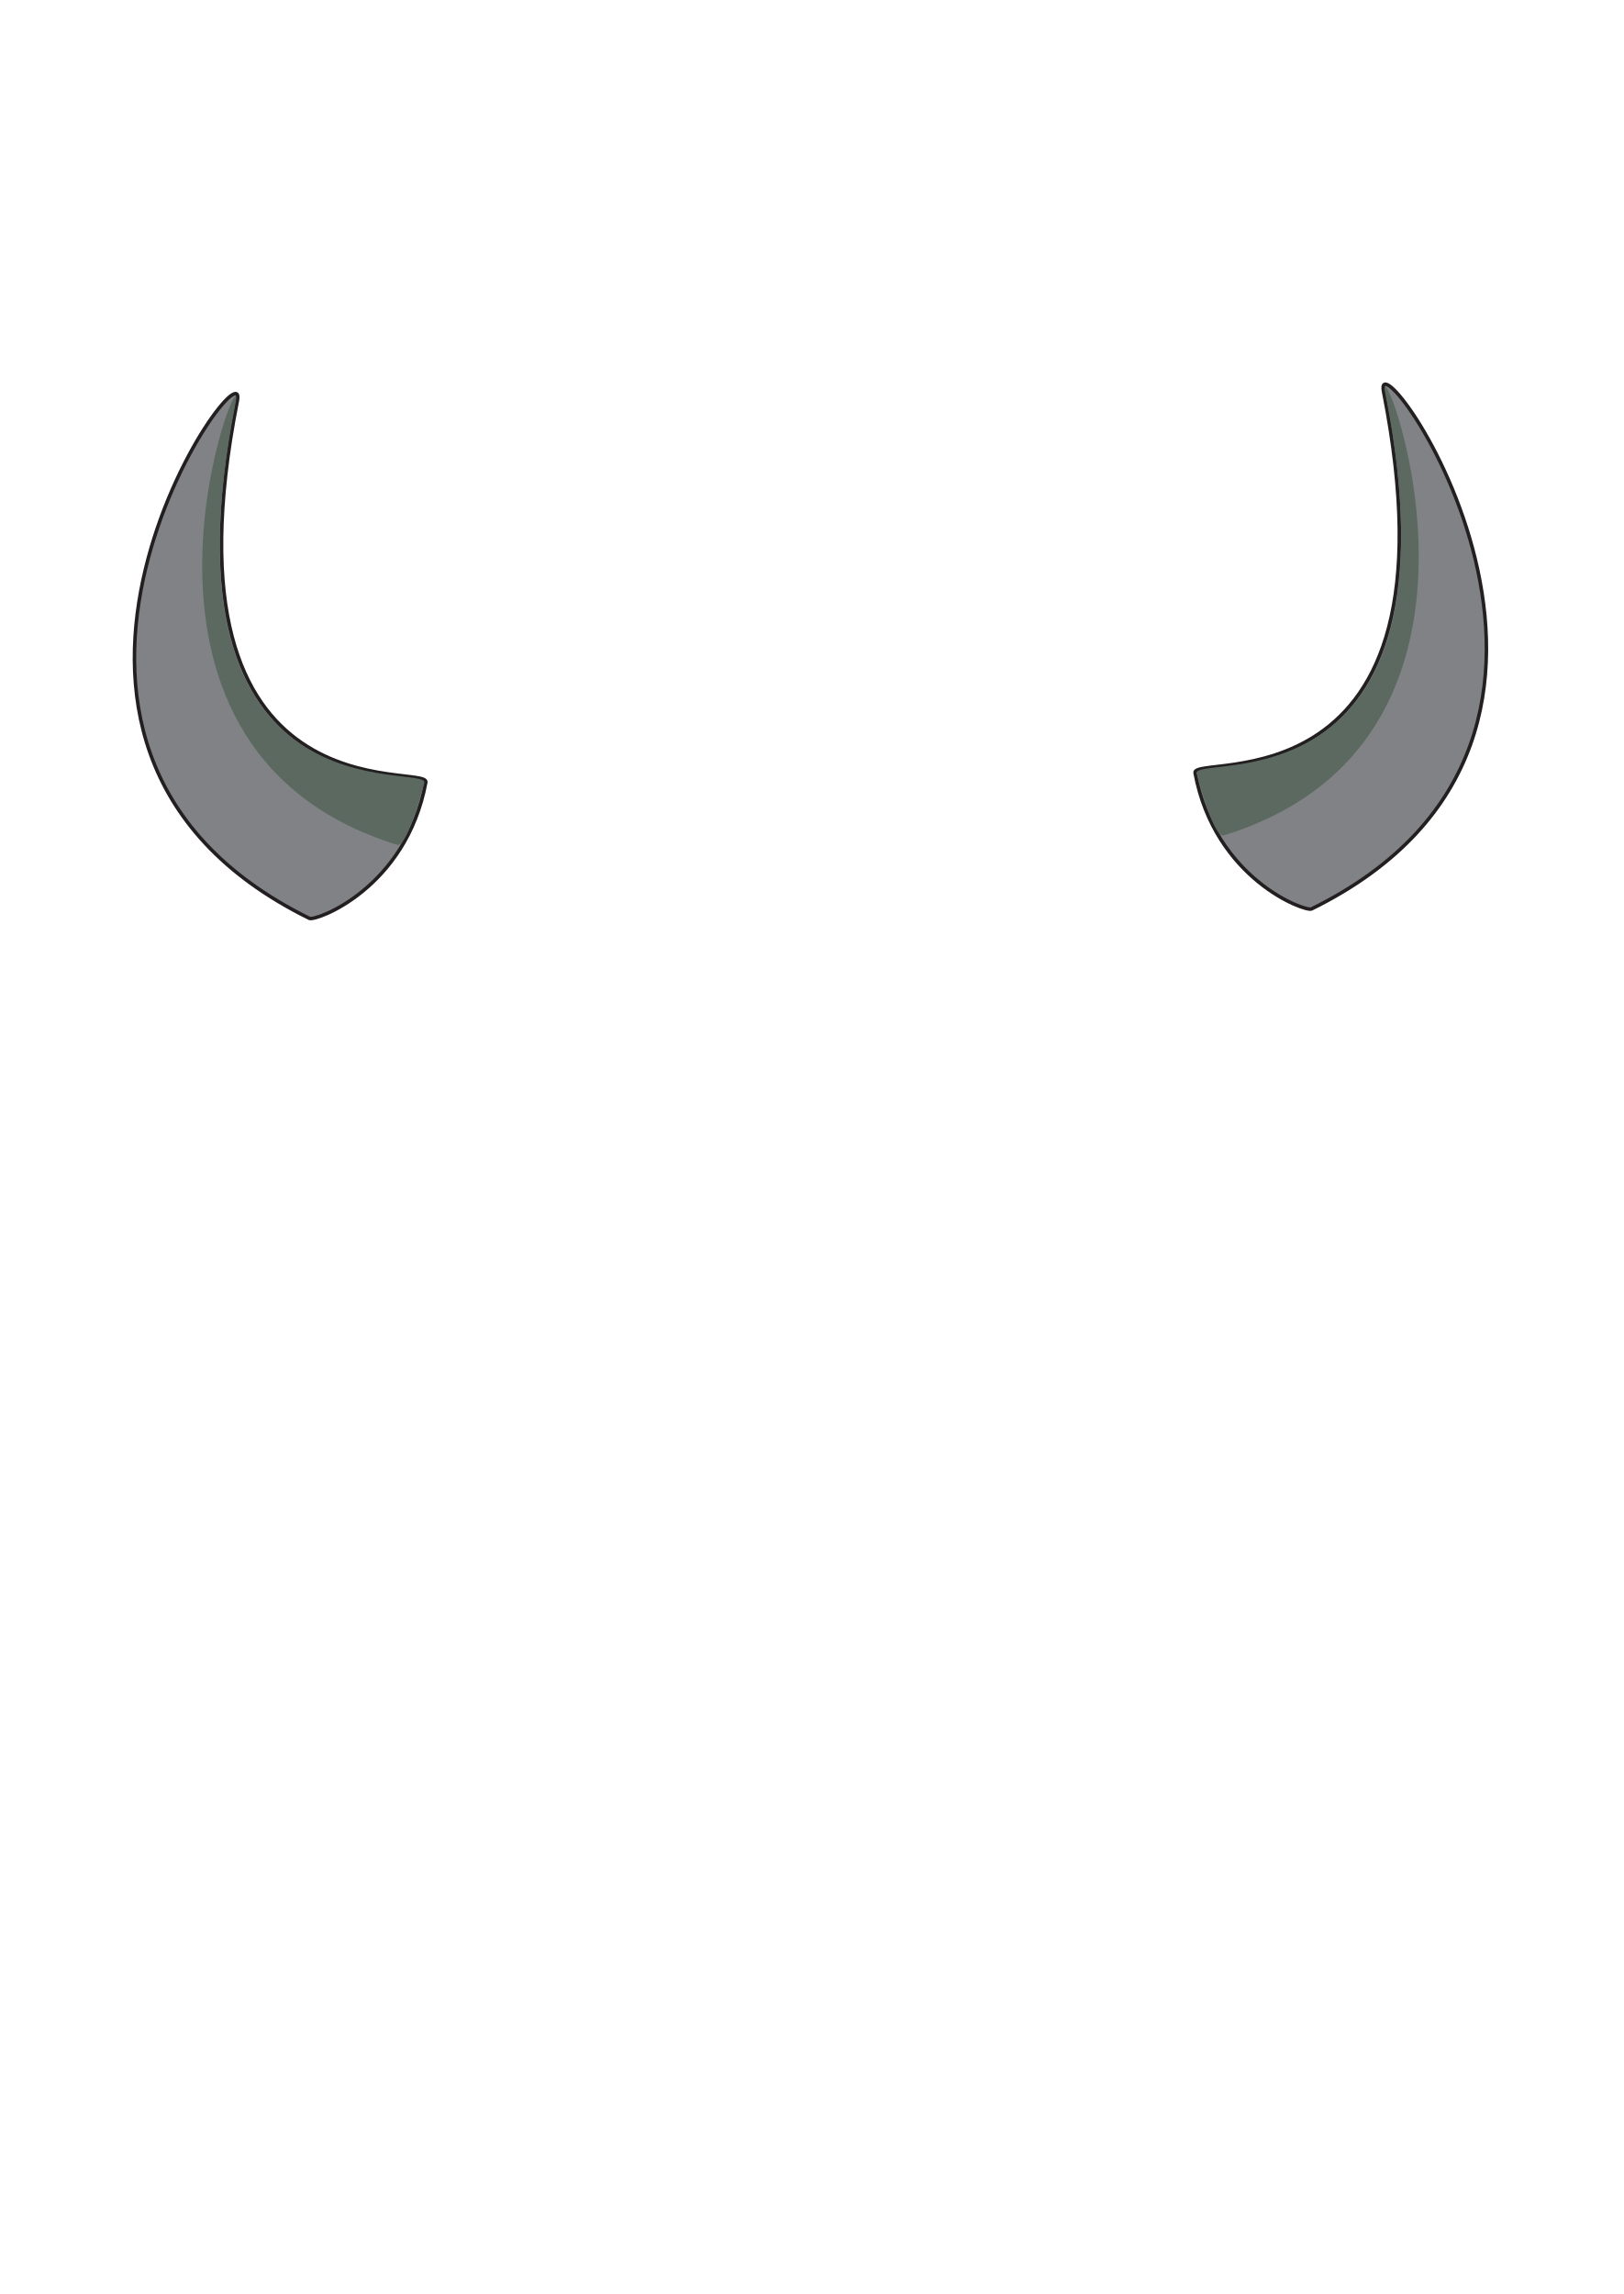
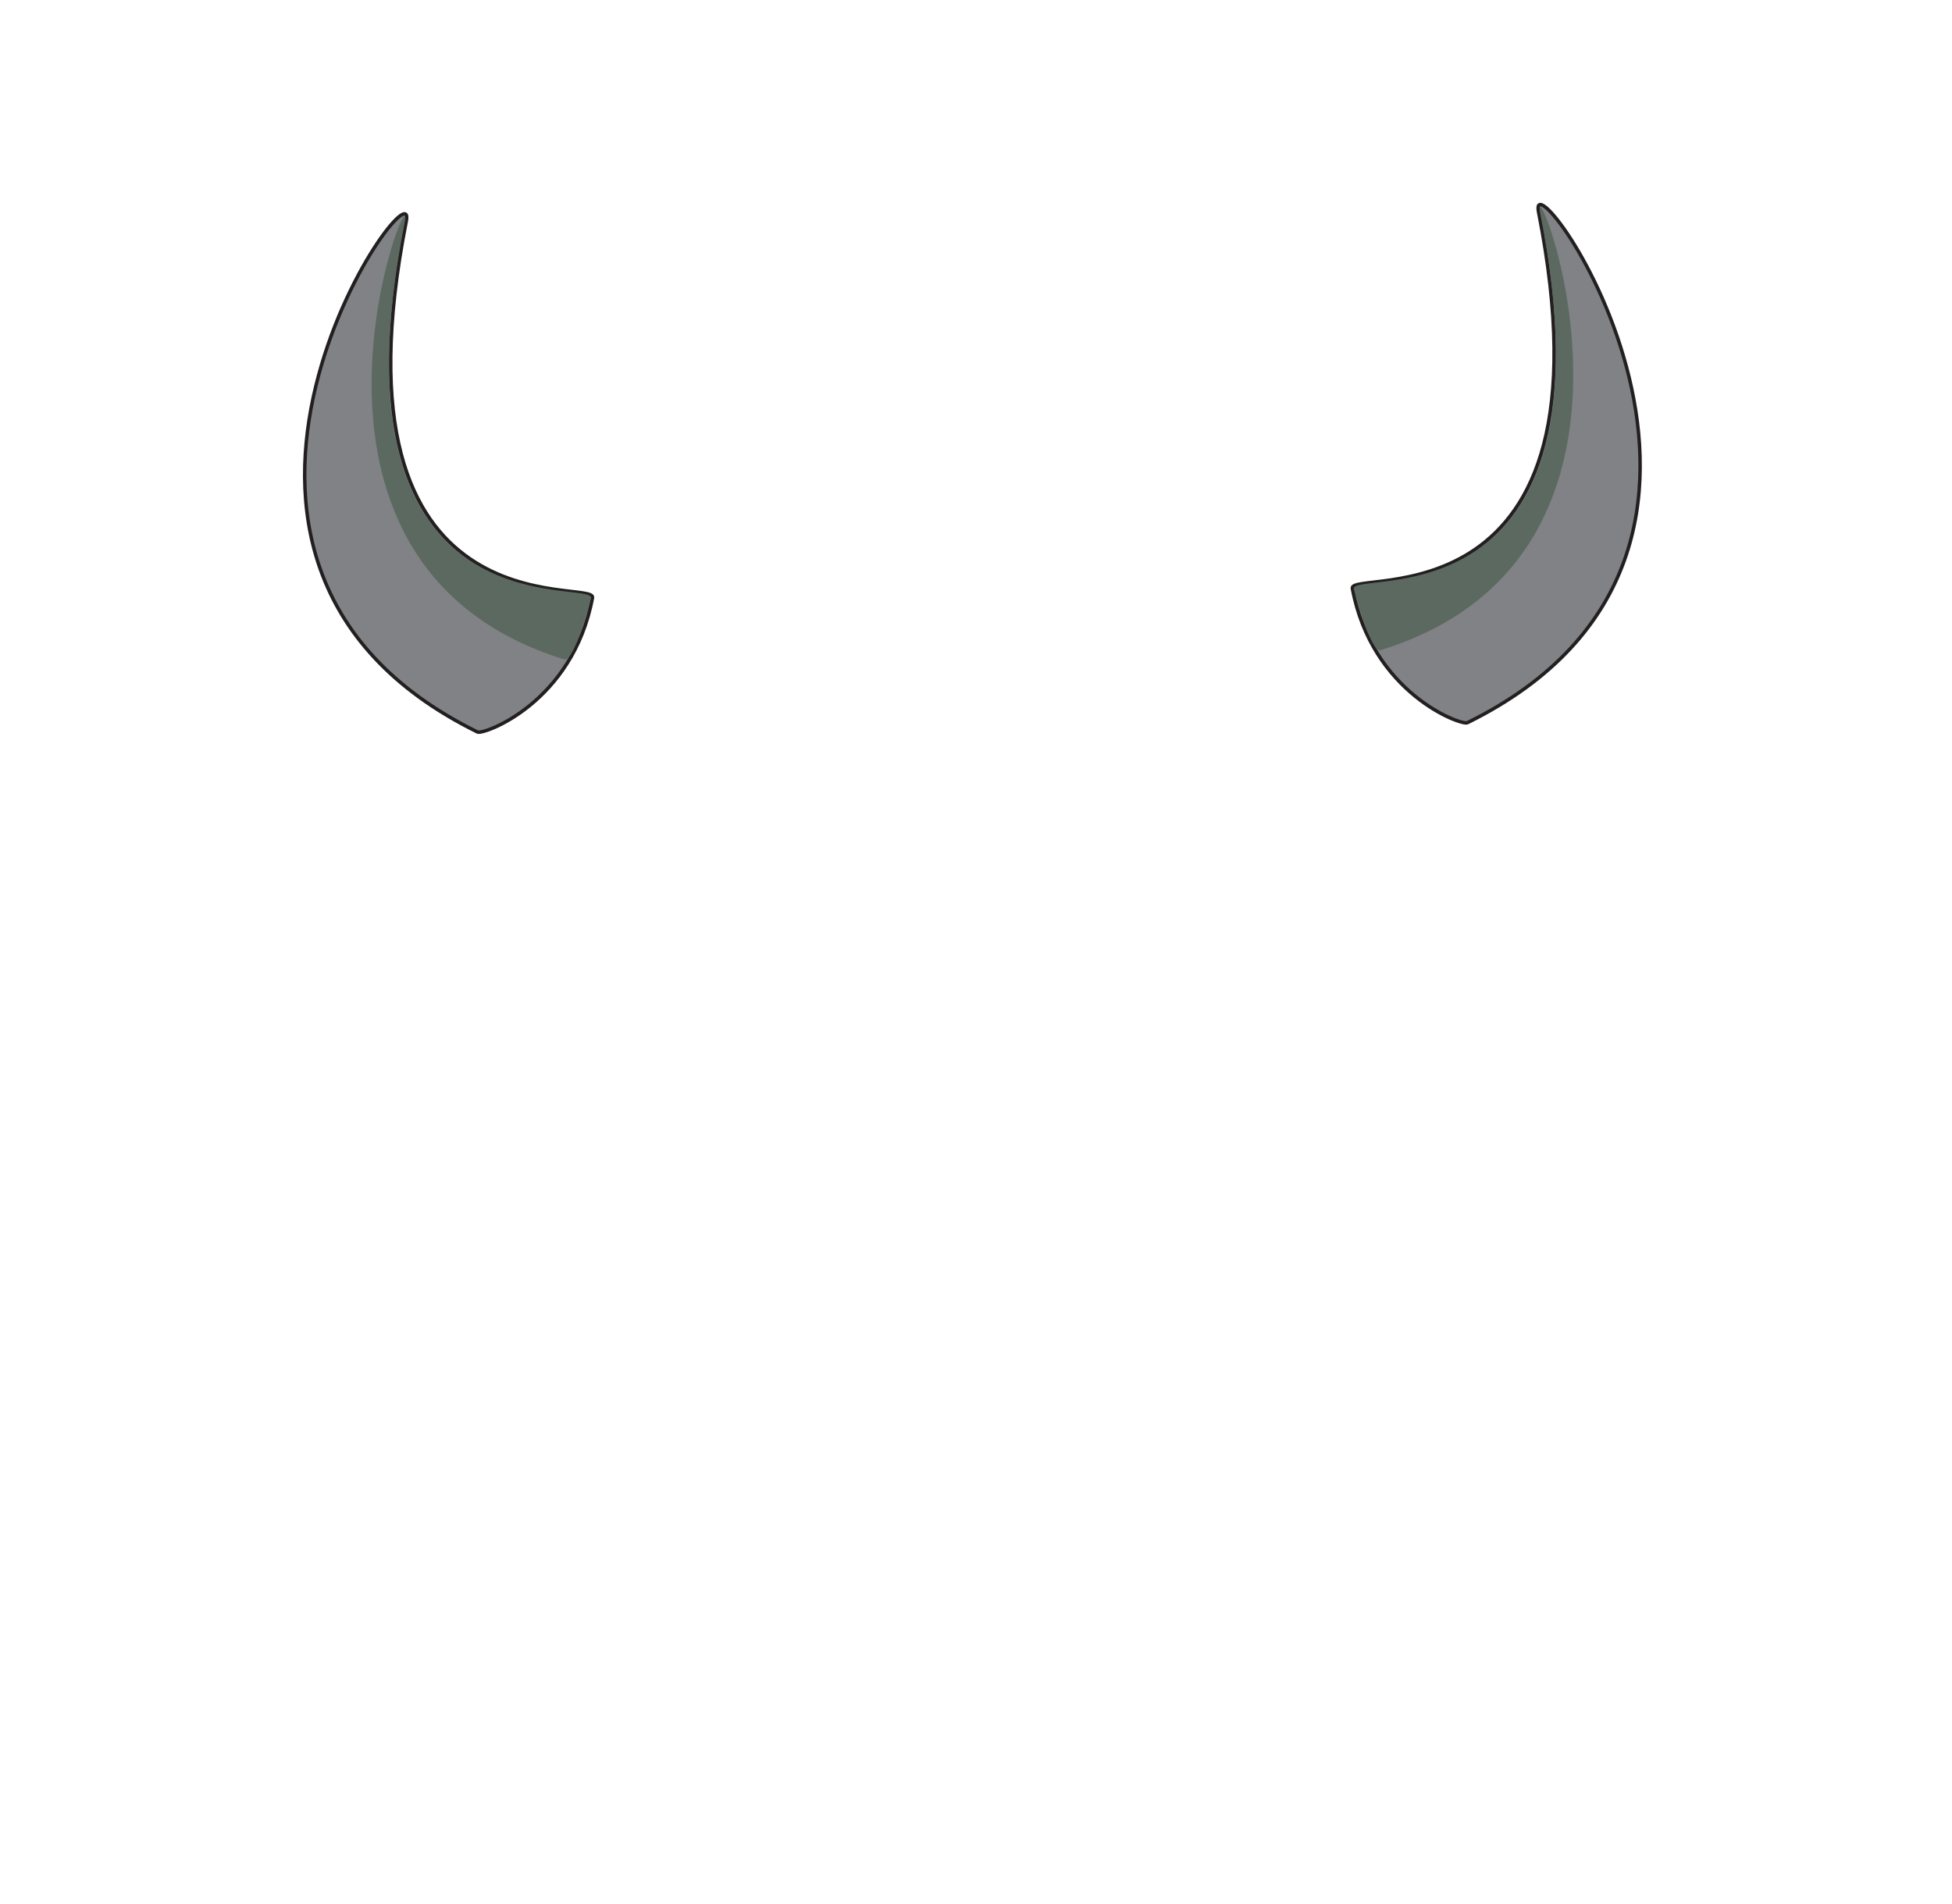
- <svg xmlns="http://www.w3.org/2000/svg" width="464.19" height="655.94" viewBox="0 0 464.19 655.94">
+ <svg xmlns="http://www.w3.org/2000/svg" width="565.11" height="551.24" viewBox="0 0 565.11 551.24">
  <defs>
    <style>
-       .cls-1 {
-         fill: #231f20;
+       .cls-1, .cls-2 {
+         fill: none;
      }

-       .cls-2 {
-         fill: #808285;
+       .cls-1, .cls-2, .cls-3 {
        stroke: #231f20;
        stroke-miterlimit: 10;
      }

+       .cls-1 {
+         stroke-width: 0px;
+       }
+ 
+       .cls-2 {
+         stroke-width: 0.01px;
+       }
+ 
      .cls-3 {
+         fill: #808285;
+       }
+ 
+       .cls-4 {
        fill: #5c6960;
      }
    </style>
  </defs>
-   <g id="Layer_185" data-name="Layer 185">
-     <path class="cls-1" d="M470,86.44a0,0,0,0,0,0,0,0,0,0,0,0,0,0Z" transform="translate(-5.8 -86.41)" />
-     <path class="cls-1" d="M5.81,742.35s0,0,0,0,0,0,0,0Z" transform="translate(-5.8 -86.41)" />
+   <g id="Layer_115" data-name="Layer 115">
+     <circle class="cls-1" cx="565.05" cy="0.06" r="0.06" />
+     <ellipse class="cls-2" cx="0.03" cy="550.79" rx="0.02" ry="0.45" />
  </g>
  <g id="viking_horns" data-name="viking horns">
-     <path id="left_horn" data-name="left horn" class="cls-2" d="M127.57,310.1c1.08-5.84-77.79,12.08-53.91-109,3.83-19.41-80.68,98,20.61,147.9C96,349.88,121.9,340.53,127.57,310.1Z" transform="translate(-5.8 -86.41)" />
-     <path id="left_shadow" data-name="left shadow" class="cls-3" d="M127.13,310.32c1.66-6.09-77.93,12.54-54-108.49,3.82-19.4-44.56,98,46.21,126.13C121.08,328.51,123.8,322.5,127.13,310.32Z" transform="translate(-5.8 -86.41)" />
-     <path id="right_horn" data-name="right horn" class="cls-2" d="M347.55,307.41c-1.09-5.83,77.79,12.08,53.9-109-3.83-19.41,80.68,98-20.6,147.9C379.17,347.19,353.22,337.85,347.55,307.41Z" transform="translate(-5.8 -86.41)" />
-     <path id="right_shadow" data-name="right shadow" class="cls-3" d="M348,307.63c-1.66-6.08,77.93,12.54,54-108.49-3.83-19.4,44.55,98.05-46.21,126.13C354,325.82,351.31,319.82,348,307.63Z" transform="translate(-5.8 -86.41)" />
+     <path id="left_horn" data-name="left horn" class="cls-3" d="M127.57,310.1c1.08-5.84-77.79,12.08-53.91-109,3.83-19.41-80.68,98,20.61,147.9C96,349.88,121.9,340.53,127.57,310.1Z" transform="translate(43.96 -137.04)" />
+     <path id="left_shadow" data-name="left shadow" class="cls-4" d="M127.13,310.32c1.66-6.09-77.93,12.54-54-108.49,3.82-19.4-44.56,98,46.21,126.13C121.08,328.51,123.8,322.5,127.13,310.32Z" transform="translate(43.96 -137.04)" />
+     <path id="right_horn" data-name="right horn" class="cls-3" d="M347.55,307.41c-1.09-5.83,77.79,12.08,53.9-109-3.83-19.41,80.68,98-20.6,147.9C379.17,347.19,353.22,337.85,347.55,307.41Z" transform="translate(43.96 -137.04)" />
+     <path id="right_shadow" data-name="right shadow" class="cls-4" d="M348,307.63c-1.66-6.08,77.93,12.54,54-108.49-3.83-19.4,44.55,98.05-46.21,126.13C354,325.82,351.31,319.82,348,307.63Z" transform="translate(43.96 -137.04)" />
  </g>
</svg>
